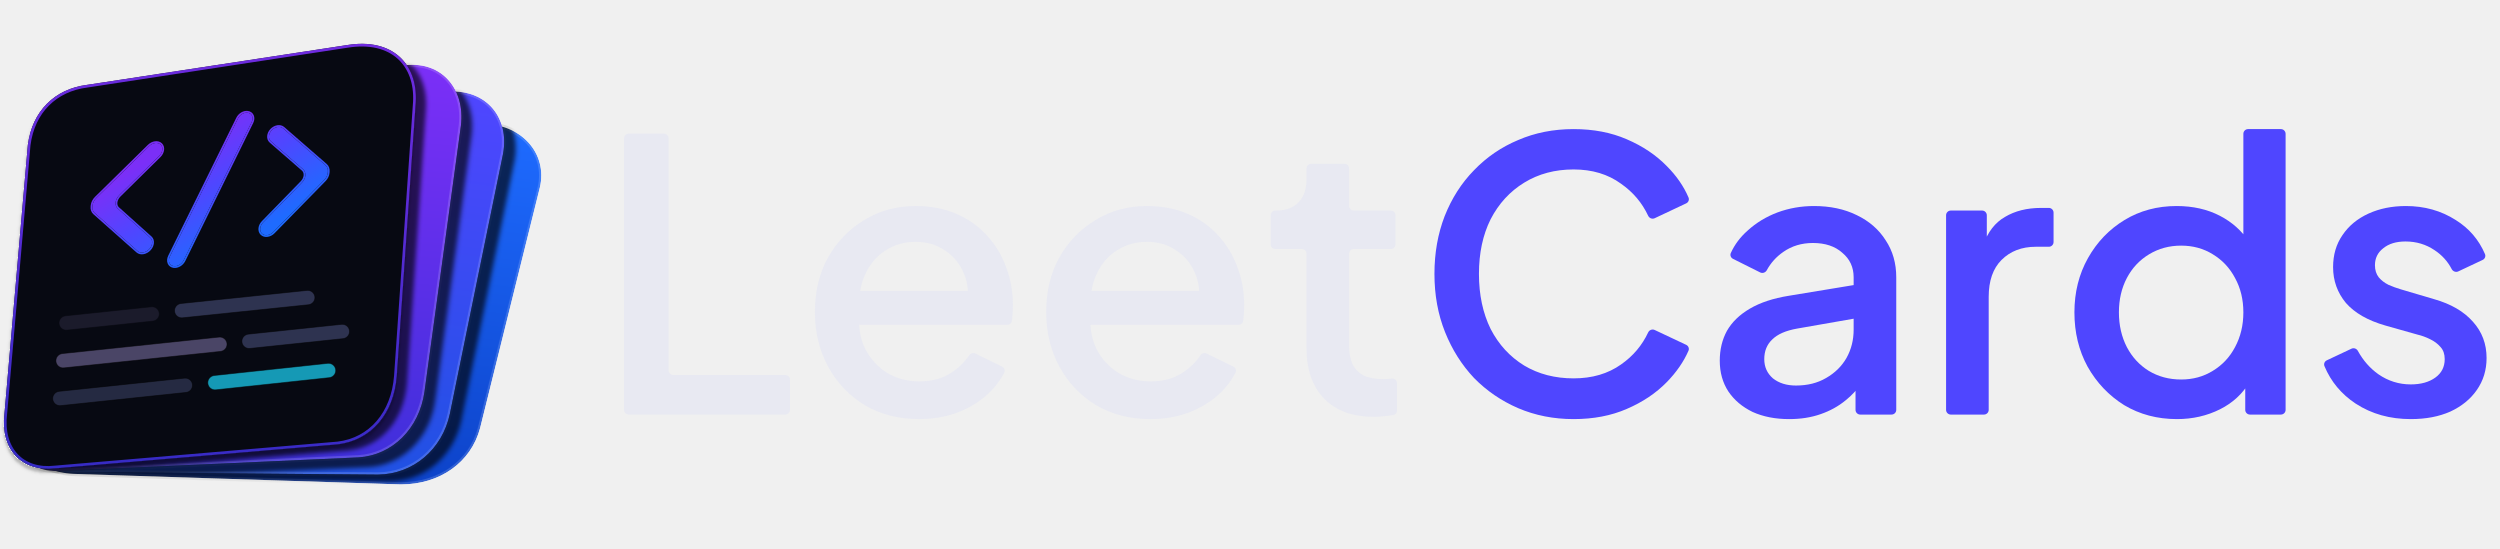
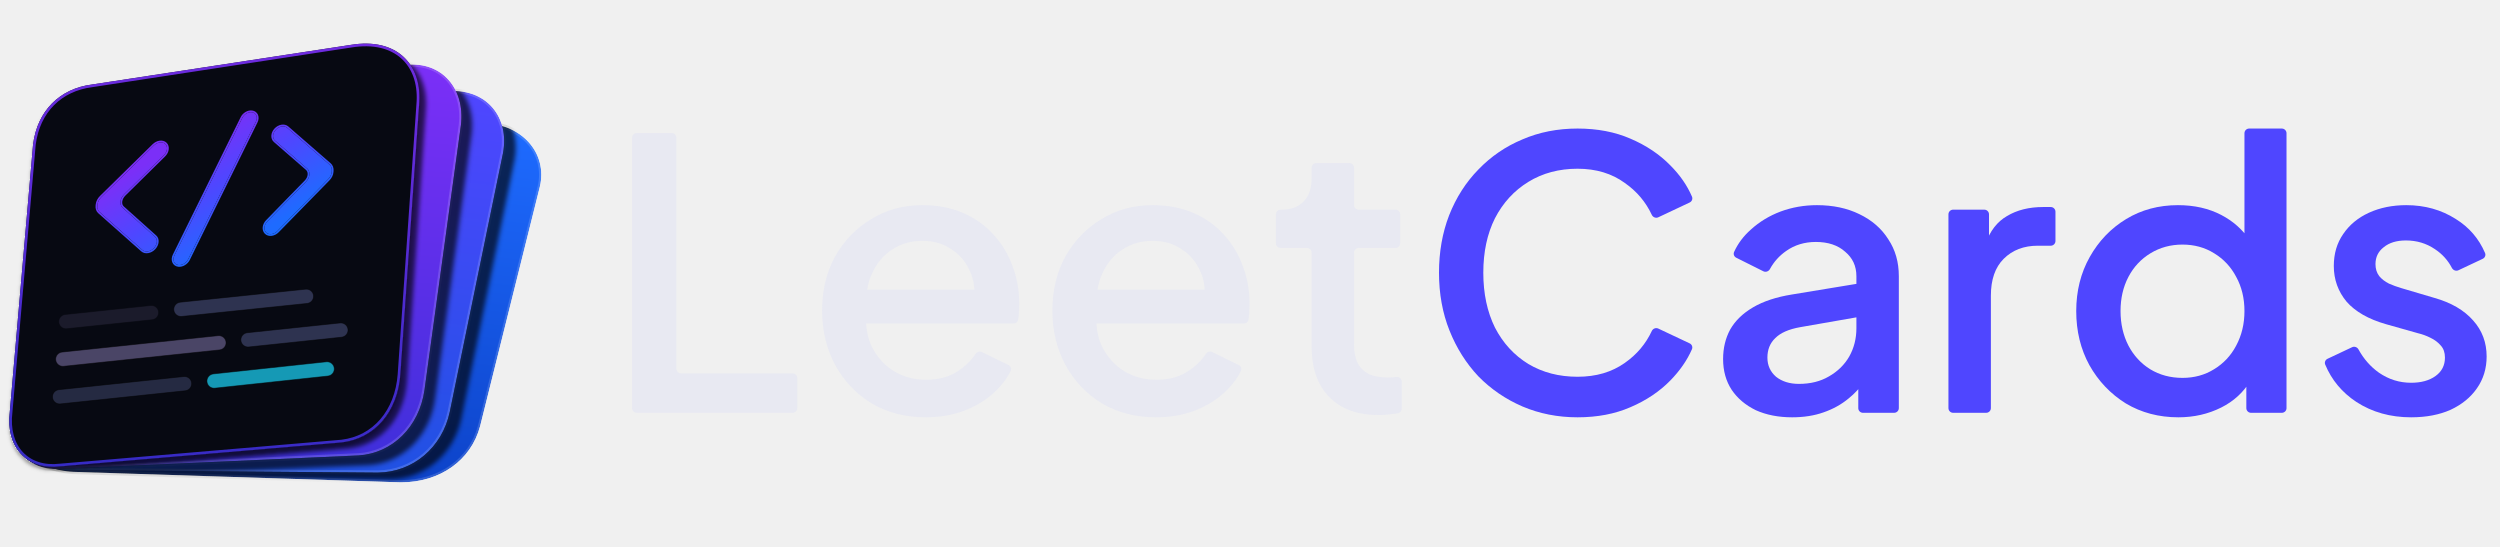
- <svg xmlns="http://www.w3.org/2000/svg" width="4667" height="1024" viewBox="0 0 4667 1024" fill="none">
-   <path d="M1173.8 773.928C1168.94 773.928 1165 769.988 1165 765.128V258.248C1165 253.388 1168.94 249.448 1173.8 249.448H1239.27C1244.13 249.448 1248.07 253.388 1248.07 258.248V691.208C1248.07 696.068 1252.01 700.008 1256.87 700.008H1465.96C1470.82 700.008 1474.76 703.948 1474.76 708.808V765.128C1474.76 769.988 1470.82 773.928 1465.96 773.928H1173.8Z" fill="#E8E9F2" />
-   <path d="M1715.57 782.376C1677.56 782.376 1643.76 773.693 1614.2 756.328C1585.1 738.493 1562.33 714.557 1545.91 684.52C1529.48 654.013 1521.27 619.987 1521.27 582.44C1521.27 543.955 1529.48 509.928 1545.91 480.36C1562.8 450.792 1585.33 427.56 1613.49 410.664C1641.65 393.299 1673.57 384.616 1709.24 384.616C1737.87 384.616 1763.44 389.544 1785.97 399.4C1808.5 409.256 1827.51 422.867 1843 440.232C1858.48 457.128 1870.22 476.605 1878.2 498.664C1886.64 520.723 1890.87 544.189 1890.87 569.064C1890.87 575.165 1890.63 581.501 1890.16 588.072C1889.88 592.11 1889.41 595.971 1888.77 599.655C1888.07 603.633 1884.52 606.376 1880.48 606.376H1592.72C1587.86 606.376 1583.92 602.436 1583.92 597.576V551.816C1583.92 546.956 1587.86 543.016 1592.72 543.016H1817.09C1825.22 543.016 1828.69 553.34 1822.22 558.254C1815.99 562.987 1806.71 557.351 1806.86 549.525C1807.14 535.425 1804.64 522.461 1799.35 510.632C1791.84 492.328 1780.11 478.013 1764.15 467.688C1748.66 456.893 1730.36 451.496 1709.24 451.496C1688.12 451.496 1669.34 456.893 1652.92 467.688C1636.49 478.013 1623.82 493.032 1614.9 512.744C1606.06 531.824 1602.52 555.058 1604.29 582.445C1604.32 582.908 1604.32 583.379 1604.28 583.842C1602.06 609.363 1605.6 631.659 1614.9 650.728C1624.76 669.971 1638.37 684.989 1655.73 695.784C1673.57 706.579 1693.75 711.976 1716.28 711.976C1739.27 711.976 1758.75 706.813 1774.71 696.488C1788.73 687.673 1800.19 676.635 1809.08 663.374C1811.67 659.519 1816.67 657.947 1820.84 659.986L1870.72 684.386C1874.92 686.436 1876.81 691.42 1874.71 695.592C1867.24 710.473 1856.67 724.148 1843 736.616C1827.51 750.696 1808.73 761.96 1786.68 770.408C1765.09 778.387 1741.39 782.376 1715.57 782.376Z" fill="#E8E9F2" />
-   <path d="M2147.32 782.376C2109.31 782.376 2075.51 773.693 2045.95 756.328C2016.85 738.493 1994.08 714.557 1977.66 684.52C1961.23 654.013 1953.02 619.987 1953.02 582.44C1953.02 543.955 1961.23 509.928 1977.66 480.36C1994.55 450.792 2017.08 427.56 2045.24 410.664C2073.4 393.299 2105.32 384.616 2140.99 384.616C2169.62 384.616 2195.19 389.544 2217.72 399.4C2240.25 409.256 2259.26 422.867 2274.75 440.232C2290.23 457.128 2301.97 476.605 2309.95 498.664C2318.39 520.723 2322.62 544.189 2322.62 569.064C2322.62 575.165 2322.38 581.501 2321.91 588.072C2321.63 592.11 2321.16 595.971 2320.52 599.655C2319.82 603.633 2316.27 606.376 2312.23 606.376H2024.47C2019.61 606.376 2015.67 602.436 2015.67 597.576V551.816C2015.67 546.956 2019.61 543.016 2024.47 543.016H2248.84C2256.97 543.016 2260.44 553.34 2253.97 558.254C2247.74 562.987 2238.46 557.351 2238.61 549.525C2238.89 535.425 2236.39 522.461 2231.1 510.632C2223.59 492.328 2211.86 478.013 2195.9 467.688C2180.41 456.893 2162.11 451.496 2140.99 451.496C2119.87 451.496 2101.09 456.893 2084.67 467.688C2068.24 478.013 2055.57 493.032 2046.65 512.744C2037.81 531.824 2034.27 555.058 2036.04 582.445C2036.07 582.908 2036.07 583.379 2036.03 583.842C2033.81 609.363 2037.35 631.659 2046.65 650.728C2056.51 669.971 2070.12 684.989 2087.48 695.784C2105.32 706.579 2125.5 711.976 2148.03 711.976C2171.02 711.976 2190.5 706.813 2206.46 696.488C2220.48 687.673 2231.94 676.635 2240.83 663.374C2243.42 659.519 2248.42 657.947 2252.59 659.986L2302.47 684.386C2306.67 686.436 2308.56 691.42 2306.46 695.592C2298.99 710.473 2288.42 724.148 2274.75 736.616C2259.26 750.696 2240.48 761.96 2218.43 770.408C2196.84 778.387 2173.14 782.376 2147.32 782.376Z" fill="#E8E9F2" />
-   <path d="M2564.99 778.152C2525.1 778.152 2494.12 766.888 2472.06 744.36C2450.01 721.832 2438.98 690.152 2438.98 649.32V473.672C2438.98 468.812 2435.04 464.872 2430.18 464.872H2380.9C2376.04 464.872 2372.1 460.932 2372.1 456.072V401.864C2372.1 397.004 2376.04 393.064 2380.9 393.064H2382.66C2400.49 393.064 2414.34 387.901 2424.19 377.576C2434.05 367.251 2438.98 353.171 2438.98 335.336V314.568C2438.98 309.708 2442.92 305.768 2447.78 305.768H2509.73C2514.59 305.768 2518.53 309.708 2518.53 314.568V384.264C2518.53 389.124 2522.47 393.064 2527.33 393.064H2596.32C2601.18 393.064 2605.12 397.004 2605.12 401.864V456.072C2605.12 460.932 2601.18 464.872 2596.32 464.872H2527.33C2522.47 464.872 2518.53 468.812 2518.53 473.672V645.8C2518.53 658.941 2520.64 670.205 2524.86 679.592C2529.09 688.509 2535.89 695.549 2545.28 700.712C2554.67 705.405 2566.87 707.752 2581.89 707.752C2585.64 707.752 2589.87 707.517 2594.56 707.048C2595.78 706.926 2596.98 706.805 2598.16 706.683C2603.38 706.148 2607.94 710.227 2607.94 715.472V766.296C2607.94 770.675 2604.72 774.392 2600.38 774.967C2595.9 775.559 2591.15 776.152 2586.11 776.744C2578.13 777.683 2571.09 778.152 2564.99 778.152Z" fill="#E8E9F2" />
-   <path d="M2937.6 782.376C2900.52 782.376 2866.03 775.571 2834.11 761.96C2802.67 748.349 2775.21 729.576 2751.74 705.64C2728.75 681.235 2710.68 652.605 2697.54 619.752C2684.4 586.899 2677.82 550.76 2677.82 511.336C2677.82 472.381 2684.16 436.477 2696.83 403.624C2709.97 370.301 2728.28 341.672 2751.74 317.736C2775.21 293.331 2802.67 274.557 2834.11 261.416C2865.56 247.805 2900.05 241 2937.6 241C2974.68 241 3007.77 247.336 3036.86 260.008C3066.43 272.68 3091.31 289.341 3111.49 309.992C3129.54 328.046 3143.09 347.602 3152.13 368.66C3153.93 372.863 3151.96 377.668 3147.82 379.619L3088.97 407.38C3084.38 409.543 3078.94 407.382 3076.79 402.793C3065.43 378.551 3048.6 358.647 3026.3 343.08C3001.9 325.245 2972.33 316.328 2937.6 316.328C2902.87 316.328 2872.13 324.541 2845.38 340.968C2818.62 357.395 2797.74 380.157 2782.72 409.256C2768.17 438.355 2760.9 472.381 2760.9 511.336C2760.9 550.291 2768.17 584.552 2782.72 614.12C2797.74 643.219 2818.62 665.981 2845.38 682.408C2872.13 698.365 2902.87 706.344 2937.6 706.344C2972.33 706.344 3001.9 697.661 3026.3 680.296C3048.6 664.729 3065.43 644.825 3076.79 620.583C3078.94 615.994 3084.38 613.833 3088.97 615.996L3147.77 643.734C3151.93 645.695 3153.9 650.534 3152.06 654.744C3143.02 675.412 3129.5 694.958 3111.49 713.384C3091.31 734.035 3066.43 750.696 3036.86 763.368C3007.77 776.04 2974.68 782.376 2937.6 782.376Z" fill="#4F46FF" />
-   <path d="M3339.99 782.376C3314.18 782.376 3291.42 777.917 3271.7 769C3252.46 759.613 3237.44 746.941 3226.65 730.984C3215.85 714.557 3210.46 695.315 3210.46 673.256C3210.46 652.605 3214.91 634.067 3223.83 617.64C3233.22 601.213 3247.53 587.368 3266.78 576.104C3286.02 564.84 3310.19 556.861 3339.29 552.168L3461.41 532.031C3466.77 531.147 3471.64 535.282 3471.64 540.714V585.604C3471.64 589.88 3468.57 593.537 3464.35 594.273L3354.78 613.416C3333.66 617.171 3318.17 623.976 3308.31 633.832C3298.46 643.219 3293.53 655.421 3293.53 670.44C3293.53 684.989 3298.92 696.957 3309.72 706.344C3320.98 715.261 3335.3 719.72 3352.66 719.72C3374.25 719.72 3393.03 715.027 3408.98 705.64C3425.41 696.253 3438.08 683.816 3447 668.328C3455.92 652.371 3460.38 634.771 3460.38 615.528V517.672C3460.38 498.899 3453.34 483.645 3439.26 471.912C3425.65 459.709 3407.34 453.608 3384.34 453.608C3363.22 453.608 3344.68 459.24 3328.73 470.504C3315.81 479.509 3305.66 490.801 3298.29 504.379C3295.89 508.819 3290.43 510.843 3285.91 508.584L3235.14 483.199C3231.11 481.185 3229.22 476.438 3231.08 472.335C3238.21 456.582 3248.7 442.595 3262.55 430.376C3278.51 415.827 3297.05 404.563 3318.17 396.584C3339.76 388.605 3362.52 384.616 3386.46 384.616C3416.49 384.616 3443.01 390.248 3466.01 401.512C3489.47 412.776 3507.54 428.499 3520.22 448.68C3533.36 468.392 3539.93 491.389 3539.93 517.672V765.128C3539.93 769.988 3535.99 773.928 3531.13 773.928H3472.7C3467.84 773.928 3463.9 769.988 3463.9 765.128V711.992C3463.9 708.252 3467.18 705.365 3470.89 705.849C3475.27 706.42 3477.65 711.253 3475.21 714.93C3467.1 727.12 3457.23 737.869 3445.59 747.176C3431.98 758.44 3416.26 767.123 3398.42 773.224C3381.06 779.325 3361.58 782.376 3339.99 782.376Z" fill="#4F46FF" />
-   <path d="M3641.74 773.928C3636.88 773.928 3632.94 769.988 3632.94 765.128V401.864C3632.94 397.004 3636.88 393.064 3641.74 393.064H3700.18C3705.04 393.064 3708.98 397.004 3708.98 401.864V458.108C3708.98 461.477 3704.56 462.742 3702.78 459.885C3702.25 459.031 3702.12 457.979 3702.46 457.029C3710.94 432.94 3724.38 415.607 3742.77 405.032C3761.54 393.768 3784.07 388.136 3810.35 388.136H3824.78C3829.64 388.136 3833.58 392.076 3833.58 396.936V451.848C3833.58 456.708 3829.64 460.648 3824.78 460.648H3800.5C3774.21 460.648 3752.86 468.861 3736.43 485.288C3720.47 501.245 3712.5 524.243 3712.5 554.28V765.128C3712.5 769.988 3708.56 773.928 3703.7 773.928H3641.74Z" fill="#4F46FF" />
-   <path d="M4064.01 782.376C4027.4 782.376 3994.54 773.693 3965.45 756.328C3936.82 738.493 3914.05 714.557 3897.16 684.52C3880.73 654.483 3872.52 620.691 3872.52 583.144C3872.52 545.597 3880.97 511.805 3897.86 481.768C3914.76 451.731 3937.52 428.029 3966.15 410.664C3994.78 393.299 4027.16 384.616 4063.3 384.616C4093.81 384.616 4120.8 390.717 4144.26 402.92C4166.65 414.562 4184.55 430.475 4197.97 450.66C4199.15 452.441 4199.13 454.756 4197.96 456.547C4194.98 461.097 4187.91 458.99 4187.91 453.554V249.8C4187.91 244.94 4191.85 241 4196.71 241H4257.96C4262.82 241 4266.76 244.94 4266.76 249.8V765.128C4266.76 769.988 4262.82 773.928 4257.96 773.928H4200.23C4195.37 773.928 4191.43 769.988 4191.43 765.128V711.359C4191.43 707.099 4197.02 705.51 4199.26 709.132C4200.07 710.451 4200.11 712.114 4199.31 713.446C4186.24 735.381 4167.89 752.257 4144.26 764.072C4119.86 776.275 4093.1 782.376 4064.01 782.376ZM4071.75 708.456C4093.81 708.456 4113.52 703.059 4130.89 692.264C4148.72 681.469 4162.57 666.685 4172.42 647.912C4182.75 628.669 4187.91 607.08 4187.91 583.144C4187.91 559.208 4182.75 537.853 4172.42 519.08C4162.57 500.307 4148.72 485.523 4130.89 474.728C4113.52 463.933 4093.81 458.536 4071.75 458.536C4049.69 458.536 4029.74 463.933 4011.91 474.728C3994.08 485.523 3980.23 500.307 3970.37 519.08C3960.52 537.853 3955.59 559.208 3955.59 583.144C3955.59 607.08 3960.52 628.669 3970.37 647.912C3980.23 666.685 3993.84 681.469 4011.21 692.264C4029.04 703.059 4049.22 708.456 4071.75 708.456Z" fill="#4F46FF" />
-   <path d="M4500.43 782.376C4461.48 782.376 4427.21 772.755 4397.65 753.512C4370.82 735.774 4351.38 712.451 4339.31 683.546C4337.56 679.352 4339.54 674.591 4343.65 672.654L4389.73 650.938C4394.11 648.875 4399.31 650.75 4401.64 654.993C4411.5 672.955 4424.25 687.491 4439.89 698.6C4458.19 711.272 4478.37 717.608 4500.43 717.608C4519.2 717.608 4534.46 713.384 4546.19 704.936C4557.92 696.488 4563.79 684.989 4563.79 670.44C4563.79 661.053 4561.21 653.544 4556.05 647.912C4550.88 641.811 4544.31 636.883 4536.33 633.128C4528.83 629.373 4521.08 626.557 4513.1 624.68L4453.26 607.784C4420.41 598.397 4395.77 584.317 4379.34 565.544C4363.39 546.301 4355.41 524.008 4355.41 498.664C4355.41 475.667 4361.27 455.72 4373.01 438.824C4384.74 421.459 4400.93 408.083 4421.58 398.696C4442.23 389.309 4465.47 384.616 4491.28 384.616C4526.01 384.616 4556.99 393.299 4584.21 410.664C4609.16 426.15 4627.4 447.352 4638.95 474.272C4640.75 478.467 4638.77 483.262 4634.64 485.208L4589.06 506.684C4584.51 508.831 4579.12 506.7 4576.79 502.233C4569.28 487.822 4558.61 476.072 4544.78 466.984C4528.83 456.189 4510.76 450.792 4490.57 450.792C4473.21 450.792 4459.36 455.016 4449.04 463.464C4438.71 471.443 4433.55 482.003 4433.55 495.144C4433.55 504.061 4435.9 511.571 4440.59 517.672C4445.28 523.304 4451.39 527.997 4458.9 531.752C4466.4 535.037 4474.15 537.853 4482.13 540.2L4544.08 558.504C4575.52 567.421 4599.69 581.501 4616.59 600.744C4633.49 619.517 4641.94 642.045 4641.94 668.328C4641.94 690.856 4635.83 710.803 4623.63 728.168C4611.9 745.064 4595.47 758.44 4574.35 768.296C4553.23 777.683 4528.59 782.376 4500.43 782.376Z" fill="#4F46FF" />
-   <mask id="mask0_6021_240" style="mask-type:alpha" maskUnits="userSpaceOnUse" x="32" y="227" width="983" height="682">
-     <path d="M348.666 246.864L896.295 231.401C972.593 228.948 1023.13 286.513 1007.72 350.375L896.247 799.164C879.184 863.45 820.947 904.424 748.499 904.341L137.424 884.619C65.444 881.576 21.72 830.757 41.7 769.859L175.258 339.744C194.301 284.766 282.984 247.636 348.666 246.864Z" fill="url(#paint0_linear_6021_240)" stroke="white" stroke-opacity="0.15" stroke-width="8.4" stroke-linecap="round" stroke-linejoin="round" />
+ <svg xmlns="http://www.w3.org/2000/svg" width="4687" height="1024" viewBox="0 0 4687 1024" fill="none">
+   <path d="M1193.8 773.928C1188.94 773.928 1185 769.988 1185 765.128V258.248C1185 253.388 1188.94 249.448 1193.8 249.448H1259.27C1264.13 249.448 1268.07 253.388 1268.07 258.248V691.208C1268.07 696.068 1272.01 700.008 1276.87 700.008H1485.96C1490.82 700.008 1494.76 703.948 1494.76 708.808V765.128C1494.76 769.988 1490.82 773.928 1485.96 773.928H1193.8Z" fill="#E8E9F2" />
+   <path d="M1735.57 782.376C1697.56 782.376 1663.76 773.693 1634.2 756.328C1605.1 738.493 1582.33 714.557 1565.91 684.52C1549.48 654.013 1541.27 619.987 1541.27 582.44C1541.27 543.955 1549.48 509.928 1565.91 480.36C1582.8 450.792 1605.33 427.56 1633.49 410.664C1661.65 393.299 1693.57 384.616 1729.24 384.616C1757.87 384.616 1783.44 389.544 1805.97 399.4C1828.5 409.256 1847.51 422.867 1863 440.232C1878.48 457.128 1890.22 476.605 1898.2 498.664C1906.64 520.723 1910.87 544.189 1910.87 569.064C1910.87 575.165 1910.63 581.501 1910.16 588.072C1909.88 592.11 1909.41 595.971 1908.77 599.655C1908.07 603.633 1904.52 606.376 1900.48 606.376H1612.72C1607.86 606.376 1603.92 602.436 1603.92 597.576V551.816C1603.92 546.956 1607.86 543.016 1612.72 543.016H1837.09C1845.22 543.016 1848.69 553.34 1842.22 558.254C1835.99 562.987 1826.71 557.351 1826.86 549.525C1827.14 535.425 1824.64 522.461 1819.35 510.632C1811.84 492.328 1800.11 478.013 1784.15 467.688C1768.66 456.893 1750.36 451.496 1729.24 451.496C1708.12 451.496 1689.34 456.893 1672.92 467.688C1656.49 478.013 1643.82 493.032 1634.9 512.744C1626.06 531.824 1622.52 555.058 1624.29 582.445C1624.32 582.908 1624.32 583.379 1624.28 583.842C1622.06 609.363 1625.6 631.659 1634.9 650.728C1644.76 669.971 1658.37 684.989 1675.73 695.784C1693.57 706.579 1713.75 711.976 1736.28 711.976C1759.27 711.976 1778.75 706.813 1794.71 696.488C1808.73 687.673 1820.19 676.635 1829.08 663.374C1831.67 659.519 1836.67 657.947 1840.84 659.986L1890.72 684.386C1894.92 686.436 1896.81 691.42 1894.71 695.592C1887.24 710.473 1876.67 724.148 1863 736.616C1847.51 750.696 1828.73 761.96 1806.68 770.408C1785.09 778.387 1761.39 782.376 1735.57 782.376Z" fill="#E8E9F2" />
+   <path d="M2167.32 782.376C2129.31 782.376 2095.51 773.693 2065.95 756.328C2036.85 738.493 2014.08 714.557 1997.66 684.52C1981.23 654.013 1973.02 619.987 1973.02 582.44C1973.02 543.955 1981.23 509.928 1997.66 480.36C2014.55 450.792 2037.08 427.56 2065.24 410.664C2093.4 393.299 2125.32 384.616 2160.99 384.616C2189.62 384.616 2215.19 389.544 2237.72 399.4C2260.25 409.256 2279.26 422.867 2294.75 440.232C2310.23 457.128 2321.97 476.605 2329.95 498.664C2338.39 520.723 2342.62 544.189 2342.62 569.064C2342.62 575.165 2342.38 581.501 2341.91 588.072C2341.63 592.11 2341.16 595.971 2340.52 599.655C2339.82 603.633 2336.27 606.376 2332.23 606.376H2044.47C2039.61 606.376 2035.67 602.436 2035.67 597.576V551.816C2035.67 546.956 2039.61 543.016 2044.47 543.016H2268.84C2276.97 543.016 2280.44 553.34 2273.97 558.254C2267.74 562.987 2258.46 557.351 2258.61 549.525C2258.89 535.425 2256.39 522.461 2251.1 510.632C2243.59 492.328 2231.86 478.013 2215.9 467.688C2200.41 456.893 2182.11 451.496 2160.99 451.496C2139.87 451.496 2121.09 456.893 2104.67 467.688C2088.24 478.013 2075.57 493.032 2066.65 512.744C2057.81 531.824 2054.27 555.058 2056.04 582.445C2056.07 582.908 2056.07 583.379 2056.03 583.842C2053.81 609.363 2057.35 631.659 2066.65 650.728C2076.51 669.971 2090.12 684.989 2107.48 695.784C2125.32 706.579 2145.5 711.976 2168.03 711.976C2191.02 711.976 2210.5 706.813 2226.46 696.488C2240.48 687.673 2251.94 676.635 2260.83 663.374C2263.42 659.519 2268.42 657.947 2272.59 659.986L2322.47 684.386C2326.67 686.436 2328.56 691.42 2326.46 695.592C2318.99 710.473 2308.42 724.148 2294.75 736.616C2279.26 750.696 2260.48 761.96 2238.43 770.408C2216.84 778.387 2193.14 782.376 2167.32 782.376Z" fill="#E8E9F2" />
+   <path d="M2584.99 778.152C2545.1 778.152 2514.12 766.888 2492.06 744.36C2470.01 721.832 2458.98 690.152 2458.98 649.32V473.672C2458.98 468.812 2455.04 464.872 2450.18 464.872H2400.9C2396.04 464.872 2392.1 460.932 2392.1 456.072V401.864C2392.1 397.004 2396.04 393.064 2400.9 393.064H2402.66C2420.49 393.064 2434.34 387.901 2444.19 377.576C2454.05 367.251 2458.98 353.171 2458.98 335.336V314.568C2458.98 309.708 2462.92 305.768 2467.78 305.768H2529.73C2534.59 305.768 2538.53 309.708 2538.53 314.568V384.264C2538.53 389.124 2542.47 393.064 2547.33 393.064H2616.32C2621.18 393.064 2625.12 397.004 2625.12 401.864V456.072C2625.12 460.932 2621.18 464.872 2616.32 464.872H2547.33C2542.47 464.872 2538.53 468.812 2538.53 473.672V645.8C2538.53 658.941 2540.64 670.205 2544.86 679.592C2549.09 688.509 2555.89 695.549 2565.28 700.712C2574.67 705.405 2586.87 707.752 2601.89 707.752C2605.64 707.752 2609.87 707.517 2614.56 707.048C2615.78 706.926 2616.98 706.805 2618.16 706.683C2623.38 706.148 2627.94 710.227 2627.94 715.472V766.296C2627.94 770.675 2624.72 774.392 2620.38 774.967C2615.9 775.559 2611.15 776.152 2606.11 776.744C2598.13 777.683 2591.09 778.152 2584.99 778.152Z" fill="#E8E9F2" />
+   <path d="M2957.6 782.376C2920.52 782.376 2886.03 775.571 2854.11 761.96C2822.67 748.349 2795.21 729.576 2771.74 705.64C2748.75 681.235 2730.68 652.605 2717.54 619.752C2704.4 586.899 2697.82 550.76 2697.82 511.336C2697.82 472.381 2704.16 436.477 2716.83 403.624C2729.97 370.301 2748.28 341.672 2771.74 317.736C2795.21 293.331 2822.67 274.557 2854.11 261.416C2885.56 247.805 2920.05 241 2957.6 241C2994.68 241 3027.77 247.336 3056.86 260.008C3086.43 272.68 3111.31 289.341 3131.49 309.992C3149.54 328.046 3163.09 347.602 3172.13 368.66C3173.93 372.863 3171.96 377.668 3167.82 379.619L3108.97 407.38C3104.38 409.543 3098.94 407.382 3096.79 402.793C3085.43 378.551 3068.6 358.647 3046.3 343.08C3021.9 325.245 2992.33 316.328 2957.6 316.328C2922.87 316.328 2892.13 324.541 2865.38 340.968C2838.62 357.395 2817.74 380.157 2802.72 409.256C2788.17 438.355 2780.9 472.381 2780.9 511.336C2780.9 550.291 2788.17 584.552 2802.72 614.12C2817.74 643.219 2838.62 665.981 2865.38 682.408C2892.13 698.365 2922.87 706.344 2957.6 706.344C2992.33 706.344 3021.9 697.661 3046.3 680.296C3068.6 664.729 3085.43 644.825 3096.79 620.583C3098.94 615.994 3104.38 613.833 3108.97 615.996L3167.77 643.734C3171.93 645.695 3173.9 650.534 3172.06 654.744C3163.02 675.412 3149.5 694.958 3131.49 713.384C3111.31 734.035 3086.43 750.696 3056.86 763.368C3027.77 776.04 2994.68 782.376 2957.6 782.376Z" fill="#4F46FF" />
+   <path d="M3359.99 782.376C3334.18 782.376 3311.42 777.917 3291.7 769C3272.46 759.613 3257.44 746.941 3246.65 730.984C3235.85 714.557 3230.46 695.315 3230.46 673.256C3230.46 652.605 3234.91 634.067 3243.83 617.64C3253.22 601.213 3267.53 587.368 3286.78 576.104C3306.02 564.84 3330.19 556.861 3359.29 552.168L3481.41 532.031C3486.77 531.147 3491.64 535.282 3491.64 540.714V585.604C3491.64 589.88 3488.57 593.537 3484.35 594.273L3374.78 613.416C3353.66 617.171 3338.17 623.976 3328.31 633.832C3318.46 643.219 3313.53 655.421 3313.53 670.44C3313.53 684.989 3318.92 696.957 3329.72 706.344C3340.98 715.261 3355.3 719.72 3372.66 719.72C3394.25 719.72 3413.03 715.027 3428.98 705.64C3445.41 696.253 3458.08 683.816 3467 668.328C3475.92 652.371 3480.38 634.771 3480.38 615.528V517.672C3480.38 498.899 3473.34 483.645 3459.26 471.912C3445.65 459.709 3427.34 453.608 3404.34 453.608C3383.22 453.608 3364.68 459.24 3348.73 470.504C3335.81 479.509 3325.66 490.801 3318.29 504.379C3315.89 508.819 3310.43 510.843 3305.91 508.584L3255.14 483.199C3251.11 481.185 3249.22 476.438 3251.08 472.335C3258.21 456.582 3268.7 442.595 3282.55 430.376C3298.51 415.827 3317.05 404.563 3338.17 396.584C3359.76 388.605 3382.52 384.616 3406.46 384.616C3436.49 384.616 3463.01 390.248 3486.01 401.512C3509.47 412.776 3527.54 428.499 3540.22 448.68C3553.36 468.392 3559.93 491.389 3559.93 517.672V765.128C3559.93 769.988 3555.99 773.928 3551.13 773.928H3492.7C3487.84 773.928 3483.9 769.988 3483.9 765.128V711.992C3483.9 708.252 3487.18 705.365 3490.89 705.849C3495.27 706.42 3497.65 711.253 3495.21 714.93C3487.1 727.12 3477.23 737.869 3465.59 747.176C3451.98 758.44 3436.26 767.123 3418.42 773.224C3401.06 779.325 3381.58 782.376 3359.99 782.376Z" fill="#4F46FF" />
+   <path d="M3661.74 773.928C3656.88 773.928 3652.94 769.988 3652.94 765.128V401.864C3652.94 397.004 3656.88 393.064 3661.74 393.064H3720.18C3725.04 393.064 3728.98 397.004 3728.98 401.864V458.108C3728.98 461.477 3724.56 462.742 3722.78 459.885C3722.25 459.031 3722.12 457.979 3722.46 457.029C3730.94 432.94 3744.38 415.607 3762.77 405.032C3781.54 393.768 3804.07 388.136 3830.35 388.136H3844.78C3849.64 388.136 3853.58 392.076 3853.58 396.936V451.848C3853.58 456.708 3849.64 460.648 3844.78 460.648H3820.5C3794.21 460.648 3772.86 468.861 3756.43 485.288C3740.47 501.245 3732.5 524.243 3732.5 554.28V765.128C3732.5 769.988 3728.56 773.928 3723.7 773.928H3661.74Z" fill="#4F46FF" />
+   <path d="M4084.01 782.376C4047.4 782.376 4014.54 773.693 3985.45 756.328C3956.82 738.493 3934.05 714.557 3917.16 684.52C3900.73 654.483 3892.52 620.691 3892.52 583.144C3892.52 545.597 3900.97 511.805 3917.86 481.768C3934.76 451.731 3957.52 428.029 3986.15 410.664C4014.78 393.299 4047.16 384.616 4083.3 384.616C4113.81 384.616 4140.8 390.717 4164.26 402.92C4186.65 414.562 4204.55 430.475 4217.97 450.66C4219.15 452.441 4219.13 454.756 4217.96 456.547C4214.98 461.097 4207.91 458.99 4207.91 453.554V249.8C4207.91 244.94 4211.85 241 4216.71 241H4277.96C4282.82 241 4286.76 244.94 4286.76 249.8V765.128C4286.76 769.988 4282.82 773.928 4277.96 773.928H4220.23C4215.37 773.928 4211.43 769.988 4211.43 765.128V711.359C4211.43 707.099 4217.02 705.51 4219.26 709.132C4220.07 710.451 4220.11 712.114 4219.31 713.446C4206.24 735.381 4187.89 752.257 4164.26 764.072C4139.86 776.275 4113.1 782.376 4084.01 782.376ZM4091.75 708.456C4113.81 708.456 4133.52 703.059 4150.89 692.264C4168.72 681.469 4182.57 666.685 4192.42 647.912C4202.75 628.669 4207.91 607.08 4207.91 583.144C4207.91 559.208 4202.75 537.853 4192.42 519.08C4182.57 500.307 4168.72 485.523 4150.89 474.728C4133.52 463.933 4113.81 458.536 4091.75 458.536C4069.69 458.536 4049.74 463.933 4031.91 474.728C4014.08 485.523 4000.23 500.307 3990.37 519.08C3980.52 537.853 3975.59 559.208 3975.59 583.144C3975.59 607.08 3980.52 628.669 3990.37 647.912C4000.23 666.685 4013.84 681.469 4031.21 692.264C4049.04 703.059 4069.22 708.456 4091.75 708.456Z" fill="#4F46FF" />
+   <path d="M4520.43 782.376C4481.48 782.376 4447.21 772.755 4417.65 753.512C4390.82 735.774 4371.38 712.451 4359.31 683.546C4357.56 679.352 4359.54 674.591 4363.65 672.654L4409.73 650.938C4414.11 648.875 4419.31 650.75 4421.64 654.993C4431.5 672.955 4444.25 687.491 4459.89 698.6C4478.19 711.272 4498.37 717.608 4520.43 717.608C4539.2 717.608 4554.46 713.384 4566.19 704.936C4577.92 696.488 4583.79 684.989 4583.79 670.44C4583.79 661.053 4581.21 653.544 4576.05 647.912C4570.88 641.811 4564.31 636.883 4556.33 633.128C4548.83 629.373 4541.08 626.557 4533.1 624.68L4473.26 607.784C4440.41 598.397 4415.77 584.317 4399.34 565.544C4383.39 546.301 4375.41 524.008 4375.41 498.664C4375.41 475.667 4381.27 455.72 4393.01 438.824C4404.74 421.459 4420.93 408.083 4441.58 398.696C4462.23 389.309 4485.47 384.616 4511.28 384.616C4546.01 384.616 4576.99 393.299 4604.21 410.664C4629.16 426.15 4647.4 447.352 4658.95 474.272C4660.75 478.467 4658.77 483.262 4654.64 485.208L4609.06 506.684C4604.51 508.831 4599.12 506.7 4596.79 502.233C4589.28 487.822 4578.61 476.072 4564.78 466.984C4548.83 456.189 4530.76 450.792 4510.57 450.792C4493.21 450.792 4479.36 455.016 4469.04 463.464C4458.71 471.443 4453.55 482.003 4453.55 495.144C4453.55 504.061 4455.9 511.571 4460.59 517.672C4465.28 523.304 4471.39 527.997 4478.9 531.752C4486.4 535.037 4494.15 537.853 4502.13 540.2L4564.08 558.504C4595.52 567.421 4619.69 581.501 4636.59 600.744C4653.49 619.517 4661.94 642.045 4661.94 668.328C4661.94 690.856 4655.83 710.803 4643.63 728.168C4631.9 745.064 4615.47 758.44 4594.35 768.296C4573.23 777.683 4548.59 782.376 4520.43 782.376Z" fill="#4F46FF" />
+   <mask id="mask0_6021_240" style="mask-type:alpha" maskUnits="userSpaceOnUse" x="32" y="227" width="988" height="682">
+     <path d="M350.16 246.864L900.136 231.401C976.761 228.948 1027.51 286.513 1012.04 350.375L900.088 799.164C882.951 863.45 824.465 904.424 751.706 904.341L138.013 884.619C65.724 881.576 21.813 830.757 41.879 769.859L176.009 339.744C195.134 284.766 284.197 247.636 350.16 246.864Z" fill="url(#paint0_linear_6021_240)" stroke="white" stroke-opacity="0.15" stroke-width="8.4" stroke-linecap="round" stroke-linejoin="round" />
  </mask>
  <g mask="url(#mask0_6021_240)">
-     <path d="M348.666 246.864L896.295 231.401C972.593 228.948 1023.13 286.513 1007.72 350.375L896.247 799.164C879.184 863.45 820.947 904.424 748.499 904.341L137.424 884.619C65.444 881.576 21.72 830.757 41.7 769.859L175.258 339.744C194.301 284.766 282.984 247.636 348.666 246.864Z" fill="url(#paint1_linear_6021_240)" stroke="white" stroke-opacity="0.15" stroke-width="8.4" stroke-linecap="round" stroke-linejoin="round" />
+     <path d="M350.16 246.864L900.136 231.401C976.761 228.948 1027.51 286.513 1012.04 350.375L900.088 799.164C882.951 863.45 824.465 904.424 751.706 904.341L138.013 884.619C65.724 881.576 21.813 830.757 41.879 769.859L176.009 339.744C195.134 284.766 284.197 247.636 350.16 246.864Z" fill="url(#paint1_linear_6021_240)" stroke="white" stroke-opacity="0.15" stroke-width="8.4" stroke-linecap="round" stroke-linejoin="round" />
    <g filter="url(#filter0_f_6021_240)">
-       <path d="M360.291 204.142L859.951 182.76C929.152 179.416 971.747 232.263 959.187 299.269L860.029 784.03C845.791 851.036 791.353 897.048 725.714 897.734L146.166 892.858C80.526 893.544 42.866 838.442 59.649 774.905L194.427 301.134C210.702 240.662 297.707 205.233 360.291 204.142Z" fill="black" fill-opacity="0.65" />
-       <path d="M360.291 204.142L859.951 182.76C929.152 179.416 971.747 232.263 959.187 299.269L860.029 784.03C845.791 851.036 791.353 897.048 725.714 897.734L146.166 892.858C80.526 893.544 42.866 838.442 59.649 774.905L194.427 301.134C210.702 240.662 297.707 205.233 360.291 204.142Z" stroke="black" stroke-opacity="0.2" stroke-width="8.4" stroke-linecap="round" stroke-linejoin="round" />
+       <path d="M361.835 204.142L863.637 182.76C933.134 179.416 975.911 232.263 963.298 299.269L863.715 784.03C849.416 851.036 794.745 897.048 728.824 897.734L146.792 892.858C80.871 893.544 43.05 838.442 59.905 774.905L195.26 301.134C211.605 240.662 298.982 205.233 361.835 204.142Z" fill="black" fill-opacity="0.65" />
+       <path d="M361.835 204.142L863.637 182.76C933.134 179.416 975.911 232.263 963.298 299.269L863.715 784.03C849.416 851.036 794.745 897.048 728.824 897.734L146.792 892.858C80.871 893.544 43.05 838.442 59.905 774.905L195.26 301.134C211.605 240.662 298.982 205.233 361.835 204.142Z" stroke="black" stroke-opacity="0.2" stroke-width="8.4" stroke-linecap="round" stroke-linejoin="round" />
    </g>
  </g>
-   <mask id="mask1_6021_240" style="mask-type:alpha" maskUnits="userSpaceOnUse" x="31" y="166" width="915" height="725">
-     <path d="M340.131 192.387L839.791 171.005C908.992 167.661 951.587 220.508 939.027 287.514L839.869 772.275C825.631 839.281 771.193 885.293 705.554 885.979L126.006 881.103C60.366 881.789 22.706 826.687 39.489 763.15L174.267 289.379C190.542 228.907 277.547 193.478 340.131 192.387Z" fill="url(#paint2_linear_6021_240)" stroke="white" stroke-opacity="0.15" stroke-width="8.4" stroke-linecap="round" stroke-linejoin="round" />
+   <mask id="mask1_6021_240" style="mask-type:alpha" maskUnits="userSpaceOnUse" x="31" y="166" width="919" height="725">
+     <path d="M341.783 192.308L843.429 170.699C912.905 167.324 955.645 220.175 943.006 287.215L843.244 772.228C828.921 839.269 774.247 885.325 708.348 886.04L126.511 881.414C60.612 882.129 22.827 827.019 39.704 763.447L175.222 289.413C191.588 228.908 278.951 193.426 341.783 192.308Z" fill="url(#paint2_linear_6021_240)" stroke="white" stroke-opacity="0.15" stroke-width="8.4" stroke-linecap="round" stroke-linejoin="round" />
  </mask>
  <g mask="url(#mask1_6021_240)">
-     <path d="M340.131 192.387L839.791 171.005C908.992 167.661 951.587 220.508 939.027 287.514L839.869 772.275C825.631 839.281 771.193 885.293 705.554 885.979L126.006 881.103C60.366 881.789 22.706 826.687 39.489 763.15L174.267 289.379C190.542 228.907 277.547 193.478 340.131 192.387Z" fill="url(#paint3_linear_6021_240)" stroke="white" stroke-opacity="0.15" stroke-width="8.4" stroke-linecap="round" stroke-linejoin="round" />
+     <path d="M341.783 192.308L843.429 170.699C912.905 167.324 955.645 220.175 943.006 287.215L843.244 772.228C828.921 839.269 774.247 885.325 708.348 886.04L126.511 881.414C60.612 882.129 22.827 827.019 39.704 763.447L175.222 289.413C191.588 228.908 278.951 193.426 341.783 192.308Z" fill="url(#paint3_linear_6021_240)" stroke="white" stroke-opacity="0.15" stroke-width="8.4" stroke-linecap="round" stroke-linejoin="round" />
    <g filter="url(#filter1_f_6021_240)">
-       <path d="M296.096 185.982L776.631 138.394C843.158 131.415 887.171 182.733 878.933 251.445L810.898 748.35C800.98 817.061 751.11 866.561 687.863 870.658L128.812 895.749C65.565 899.846 26.123 845.9 38.691 780.576L141.695 292.971C153.946 230.782 235.817 190.332 296.096 185.982Z" fill="black" fill-opacity="0.65" />
-       <path d="M296.096 185.982L776.631 138.394C843.158 131.415 887.171 182.733 878.933 251.445L810.898 748.35C800.98 817.061 751.11 866.561 687.863 870.658L128.812 895.749C65.565 899.846 26.123 845.9 38.691 780.576L141.695 292.971C153.946 230.782 235.817 190.332 296.096 185.982Z" stroke="black" stroke-opacity="0.2" stroke-width="8.4" stroke-linecap="round" stroke-linejoin="round" />
+       <path d="M297.572 185.92L780.002 138.104C846.793 131.093 890.954 182.413 882.654 251.155L814.137 748.29C804.15 817.033 754.064 866.574 690.568 870.7L129.325 896.045C65.829 900.171 26.257 846.22 38.902 780.864L142.521 293.019C154.847 230.8 237.056 190.298 297.572 185.92Z" fill="black" fill-opacity="0.65" />
+       <path d="M297.572 185.92L780.002 138.104C846.793 131.093 890.954 182.413 882.654 251.155L814.137 748.29C804.15 817.033 754.064 866.574 690.568 870.7L129.325 896.045C65.829 900.171 26.257 846.22 38.902 780.864L142.521 293.019C154.847 230.8 237.056 190.298 297.572 185.92Z" stroke="black" stroke-opacity="0.2" stroke-width="8.4" stroke-linecap="round" stroke-linejoin="round" />
    </g>
  </g>
-   <mask id="mask2_6021_240" style="mask-type:alpha" maskUnits="userSpaceOnUse" x="13" y="116" width="853" height="768">
-     <path d="M277.616 169.179L758.151 121.591C824.679 114.612 868.691 165.93 860.453 234.641L792.419 731.546C782.501 800.258 732.631 849.757 669.383 853.854L110.333 878.946C47.085 883.043 7.644 829.097 20.211 763.773L123.215 276.168C135.466 213.979 217.337 173.529 277.616 169.179Z" fill="url(#paint4_linear_6021_240)" stroke="white" stroke-opacity="0.15" stroke-width="8.4" stroke-linejoin="round" />
+   <mask id="mask2_6021_240" style="mask-type:alpha" maskUnits="userSpaceOnUse" x="13" y="116" width="857" height="768">
+     <path d="M278.806 169.179L761.4 121.591C828.213 114.612 872.414 165.93 864.141 234.641L795.814 731.546C785.854 800.258 735.77 849.757 672.252 853.854L110.806 878.946C47.287 883.043 7.676 829.097 20.298 763.773L123.743 276.168C136.047 213.979 218.269 173.529 278.806 169.179Z" fill="url(#paint4_linear_6021_240)" stroke="white" stroke-opacity="0.15" stroke-width="8.4" stroke-linejoin="round" />
  </mask>
  <g mask="url(#mask2_6021_240)">
-     <path d="M277.616 169.179L758.151 121.591C824.679 114.612 868.691 165.93 860.453 234.641L792.419 731.546C782.501 800.258 732.631 849.757 669.383 853.854L110.333 878.946C47.085 883.043 7.644 829.097 20.211 763.773L123.215 276.168C135.466 213.979 217.337 173.529 277.616 169.179Z" fill="url(#paint5_linear_6021_240)" stroke="white" stroke-opacity="0.15" stroke-width="8.4" stroke-linejoin="round" />
+     <path d="M278.806 169.179L761.4 121.591C828.213 114.612 872.414 165.93 864.141 234.641L795.814 731.546C785.854 800.258 735.77 849.757 672.252 853.854L110.806 878.946C47.287 883.043 7.676 829.097 20.298 763.773L123.743 276.168C136.047 213.979 218.269 173.529 278.806 169.179Z" fill="url(#paint5_linear_6021_240)" stroke="white" stroke-opacity="0.15" stroke-width="8.4" stroke-linejoin="round" />
    <g filter="url(#filter2_f_6021_240)">
-       <path d="M181.109 170.343L667.066 95.969C752.377 82.063 799.018 131.831 795.297 202.159L759.816 713.928C754.416 784.257 711.818 833.84 649.72 841.288L122.128 886.119C60.031 893.568 19.209 850.912 27.438 783.888L71.052 282.644C79.171 218.82 121.953 177.893 181.109 170.343Z" fill="black" fill-opacity="0.65" />
+       <path d="M181.885 170.343L669.925 95.969C755.601 82.063 802.442 131.831 798.705 202.159L763.073 713.928C757.649 784.257 714.868 833.84 652.505 841.288L122.652 886.119C60.288 893.568 19.291 850.912 27.556 783.888L71.357 282.644C79.51 218.82 122.475 177.893 181.885 170.343Z" fill="black" fill-opacity="0.65" />
    </g>
  </g>
  <g filter="url(#filter3_d_6021_240)">
-     <path d="M161.942 158.496L647.9 84.123C733.211 70.216 779.852 119.984 776.131 190.312L740.65 702.081C735.249 772.41 692.652 821.993 630.554 829.441L102.962 874.272C40.865 881.721 0.042 839.065 8.272 772.041L51.886 270.797C60.005 206.973 102.787 166.046 161.942 158.496Z" fill="#070912" />
-     <path d="M648.306 86.61C690.42 79.745 722.575 88.648 743.725 107.511C764.878 126.376 775.436 155.568 773.617 190.138L738.138 701.889C732.812 771.238 690.955 819.641 630.288 826.934L102.749 871.762L102.663 871.77C72.262 875.417 47.381 866.785 31.085 849.362C14.771 831.919 6.727 805.305 10.774 772.349C10.777 772.319 10.78 772.289 10.783 772.26L54.391 271.077C62.377 208.41 104.261 168.399 162.261 160.996C162.282 160.994 162.303 160.991 162.324 160.988L648.281 86.613C648.289 86.612 648.298 86.611 648.306 86.61Z" stroke="url(#paint6_linear_6021_240)" stroke-opacity="0.9" stroke-width="5.04" stroke-linecap="round" stroke-linejoin="round" />
+     <path d="M171.984 158.493L657.91 84.078C743.215 70.165 789.849 119.932 786.123 190.266L750.607 702.07C745.201 772.403 702.603 821.992 640.51 829.446L112.955 874.319C50.861 881.773 10.045 839.118 18.279 772.089L61.928 270.809C70.051 206.98 112.832 166.048 171.984 158.493Z" fill="#070912" />
+     <path d="M658.316 86.566C700.427 79.697 732.578 88.598 753.725 107.46C774.884 126.332 785.439 155.542 783.607 190.132L748.095 701.877C742.764 771.233 700.905 819.643 640.24 826.939L112.741 871.808L112.655 871.817C82.256 875.466 57.378 866.836 41.085 849.413C24.773 831.97 16.732 805.355 20.781 772.395C20.784 772.366 20.787 772.336 20.79 772.307L64.434 271.067C72.431 208.407 114.313 168.399 172.303 160.993C172.324 160.99 172.344 160.987 172.365 160.984L658.291 86.57C658.3 86.568 658.308 86.567 658.316 86.566Z" stroke="url(#paint6_linear_6021_240)" stroke-opacity="0.9" stroke-width="5.04" stroke-linecap="round" stroke-linejoin="round" />
  </g>
-   <path d="M387.999 715.785C387.233 708.396 392.589 701.779 399.975 700.988L611.878 678.281C619.275 677.489 625.908 682.857 626.675 690.258C627.438 697.621 622.102 704.215 614.741 705.003L402.745 727.72C395.373 728.51 388.763 723.16 387.999 715.785Z" fill="#1599B5" stroke="black" stroke-opacity="0.5" stroke-width="1.68" />
-   <rect x="96.981" y="731.927" width="262.376" height="26.88" rx="13.44" transform="rotate(-6 96.981 731.927)" fill="#252A42" stroke="black" stroke-opacity="0.5" stroke-width="1.68" />
-   <rect x="450.191" y="625.169" width="201.947" height="26.88" rx="13.44" transform="rotate(-6 450.191 625.169)" fill="#2E3350" stroke="black" stroke-opacity="0.5" stroke-width="1.68" />
-   <rect x="102.986" y="661.442" width="321.138" height="26.88" rx="13.44" transform="rotate(-6 102.986 661.442)" fill="#4A4566" stroke="black" stroke-opacity="0.5" stroke-width="1.68" />
-   <path d="M325.835 581.345C325.051 573.951 330.419 567.325 337.815 566.558L573.068 542.159C580.44 541.395 587.04 546.741 587.822 554.112C588.606 561.506 583.238 568.132 575.842 568.899L340.588 593.297C333.216 594.062 326.616 588.715 325.835 581.345Z" fill="#2E3350" stroke="black" stroke-opacity="0.5" stroke-width="1.68" />
-   <rect opacity="0.3" x="108.822" y="590.975" width="188.145" height="26.88" rx="13.44" transform="rotate(-6 108.822 590.975)" fill="#4A4566" stroke="black" stroke-opacity="0.5" stroke-width="1.68" />
-   <path d="M444.241 221.112C447.667 214.17 455.357 209.597 462.171 210.446C470.283 211.456 473.855 219.637 469.787 227.904L342.933 485.671C339.386 492.878 331.506 497.66 324.578 496.805C316.363 495.79 312.847 487.368 317.063 478.826L444.241 221.112Z" fill="url(#paint7_linear_6021_240)" />
-   <path d="M278.459 272.789C285.166 266.199 294.816 264.956 299.965 270.016C305.064 275.027 303.833 284.342 297.197 290.88L222.766 364.21C214.668 372.187 213.312 383.605 219.785 389.409L280.592 443.929C285.859 448.651 285.099 457.845 278.868 464.677C272.398 471.771 262.534 473.6 257.032 468.721L216.775 433.022L176.518 397.323C173.384 394.544 171.937 390.272 172.511 385.493L172.785 383.201C173.357 378.437 175.887 373.579 179.794 369.74L278.459 272.789Z" fill="url(#paint8_linear_6021_240)" />
-   <path d="M507.152 243.205C513.396 236.5 522.904 234.893 528.34 239.619L607.765 308.671C610.89 311.387 612.435 315.551 612.045 320.208L611.858 322.448C611.467 327.12 609.164 331.889 605.477 335.656L510.145 433.071C503.586 439.773 493.97 440.987 488.857 435.754C483.928 430.71 485.032 421.54 491.338 415.069L563.765 340.752C571.435 332.882 572.383 321.684 565.872 316.021L505.705 263.692C500.313 259.002 500.963 249.85 507.152 243.205Z" fill="url(#paint9_linear_6021_240)" />
-   <path d="M442.734 220.369C446.424 212.893 454.743 207.828 462.379 208.778C467.003 209.354 470.442 212.015 472.086 215.781C473.714 219.513 473.508 224.147 471.294 228.646L344.44 486.413C340.641 494.134 332.142 499.431 324.372 498.472C319.679 497.892 316.226 495.154 314.609 491.286C313.011 487.46 313.274 482.707 315.557 478.082L442.734 220.369ZM289.581 265.367C293.863 264.815 298.12 265.847 301.143 268.817C307.192 274.762 305.36 285.196 298.376 292.077L223.945 365.406C220.14 369.155 217.972 373.662 217.479 377.822C216.988 381.975 218.158 385.694 220.906 388.158L281.714 442.678C287.969 448.286 286.666 458.619 280.109 465.809C276.644 469.608 272.239 472.036 267.893 472.841C263.552 473.645 259.145 472.84 255.917 469.978L215.66 434.278L175.403 398.58C171.79 395.376 170.215 390.524 170.843 385.292L171.117 383.001C171.74 377.805 174.478 372.608 178.616 368.542L277.281 271.591C280.877 268.058 285.297 265.919 289.581 265.367ZM505.923 242.06C512.526 234.97 523.069 232.811 529.441 238.351L608.867 307.403C612.452 310.52 614.146 315.235 613.719 320.348L613.532 322.588C613.105 327.698 610.602 332.821 606.678 336.831L511.346 434.246C504.426 441.317 493.691 443.105 487.655 436.928C481.844 430.98 483.471 420.735 490.135 413.896L562.561 339.579C569.861 332.089 570.261 322.066 564.769 317.289L504.602 264.96C498.212 259.402 499.372 249.093 505.923 242.06Z" stroke="url(#paint10_linear_6021_240)" stroke-opacity="0.975" stroke-width="3.36" />
+   <path d="M387.998 715.79C387.233 708.403 392.587 701.788 399.971 700.997L611.884 678.281C619.279 677.489 625.91 682.855 626.676 690.253C627.439 697.614 622.104 704.206 614.745 704.994L402.739 727.72C395.37 728.51 388.762 723.162 387.998 715.79Z" fill="#1599B5" stroke="black" stroke-opacity="0.5" stroke-width="1.68" />
+   <rect width="262.375" height="26.871" rx="13.435" transform="matrix(0.994536 -0.104566 0.104491 0.994508 96.981 731.937)" fill="#252A42" stroke="black" stroke-opacity="0.5" stroke-width="1.68" />
+   <rect width="201.946" height="26.872" rx="13.436" transform="matrix(0.994536 -0.104571 0.104486 0.994508 450.191 625.177)" fill="#2E3350" stroke="black" stroke-opacity="0.5" stroke-width="1.68" />
+   <rect width="321.135" height="26.87" rx="13.435" transform="matrix(0.994536 -0.104562 0.104494 0.994507 102.986 661.453)" fill="#4A4566" stroke="black" stroke-opacity="0.5" stroke-width="1.68" />
+   <path d="M325.834 581.35C325.05 573.958 330.417 567.335 337.81 566.567L573.075 542.159C580.444 541.394 587.042 546.739 587.823 554.107C588.606 561.498 583.24 568.122 575.846 568.889L340.582 593.298C333.212 594.062 326.615 588.717 325.834 581.35Z" fill="#2E3350" stroke="black" stroke-opacity="0.5" stroke-width="1.68" />
+   <rect opacity="0.3" width="188.145" height="26.872" rx="13.436" transform="matrix(0.994535 -0.104572 0.104485 0.994508 108.822 590.983)" fill="#4A4566" stroke="black" stroke-opacity="0.5" stroke-width="1.68" />
+   <path d="M454.245 221.124C457.672 214.181 465.361 209.609 472.174 210.457C480.285 211.466 483.856 219.646 479.787 227.913L352.929 485.659C349.382 492.866 341.502 497.649 334.574 496.793C326.361 495.779 322.846 487.359 327.061 478.817L454.245 221.124Z" fill="url(#paint7_linear_6021_240)" />
+   <path d="M288.477 272.807C295.184 266.217 304.833 264.974 309.981 270.033C315.08 275.042 313.847 284.357 307.212 290.894L232.783 364.221C224.686 372.199 223.329 383.615 229.801 389.418L290.598 443.927C295.864 448.648 295.103 457.841 288.872 464.673C282.402 471.767 272.54 473.596 267.038 468.717L226.788 433.026L186.538 397.334C183.405 394.555 181.959 390.284 182.532 385.505L182.807 383.214C183.379 378.451 185.909 373.593 189.816 369.754L288.477 272.807Z" fill="url(#paint8_linear_6021_240)" />
+   <path d="M517.148 243.209C523.392 236.505 532.899 234.897 538.333 239.622L617.745 308.66C620.869 311.376 622.413 315.538 622.024 320.196L621.836 322.435C621.445 327.107 619.142 331.875 615.455 335.643L520.126 433.053C513.567 439.755 503.952 440.969 498.84 435.737C493.913 430.694 495.017 421.525 501.323 415.055L573.747 340.741C581.417 332.871 582.366 321.674 575.856 316.013L515.699 263.694C510.308 259.005 510.959 249.854 517.148 243.209Z" fill="url(#paint9_linear_6021_240)" />
+   <path d="M452.739 220.38C456.428 212.904 464.748 207.839 472.382 208.789C477.006 209.365 480.445 212.026 482.088 215.792C483.716 219.523 483.509 224.156 481.295 228.655L354.436 486.401C350.636 494.122 342.137 499.419 334.368 498.46C329.675 497.881 326.222 495.143 324.607 491.275C323.009 487.45 323.273 482.698 325.555 478.074L452.739 220.38ZM299.599 265.385C303.881 264.833 308.136 265.865 311.158 268.835C317.207 274.778 315.375 285.211 308.391 292.091L233.963 365.418C230.157 369.167 227.99 373.673 227.497 377.833C227.005 381.985 228.175 385.703 230.923 388.166L291.72 442.675C297.974 448.283 296.67 458.615 290.113 465.804C286.648 469.604 282.243 472.031 277.898 472.836C273.557 473.641 269.151 472.836 265.924 469.974L225.673 434.283L185.424 398.592C181.812 395.388 180.237 390.536 180.864 385.305L181.139 383.015C181.762 377.819 184.5 372.622 188.638 368.555L287.3 271.609C290.895 268.076 295.316 265.938 299.599 265.385ZM515.919 242.064C522.522 234.975 533.064 232.815 539.436 238.354L618.847 307.393C622.431 310.509 624.125 315.224 623.697 320.336L623.51 322.575C623.082 327.684 620.58 332.807 616.656 336.817L521.326 434.228C514.407 441.298 503.673 443.087 497.639 436.911C491.828 430.964 493.456 420.72 500.12 413.883L572.544 339.568C579.843 332.078 580.244 322.056 574.753 317.281L514.597 264.962C508.208 259.405 509.369 249.098 515.919 242.064Z" stroke="url(#paint10_linear_6021_240)" stroke-opacity="0.975" stroke-width="3.36" />
  <defs>
-     <filter id="filter0_f_6021_240" x="43.066" y="170.011" width="930.911" height="740.321" filterUnits="userSpaceOnUse" color-interpolation-filters="sRGB">
+     <filter id="filter0_f_6021_240" x="43.304" y="170.012" width="934.793" height="740.32" filterUnits="userSpaceOnUse" color-interpolation-filters="sRGB">
      <feFlood flood-opacity="0" result="BackgroundImageFix" />
      <feBlend mode="normal" in="SourceGraphic" in2="BackgroundImageFix" result="shape" />
      <feGaussianBlur stdDeviation="4.2" result="effect1_foregroundBlur_6021_240" />
    </filter>
-     <filter id="filter1_f_6021_240" x="23.762" y="125.159" width="868.76" height="783.409" filterUnits="userSpaceOnUse" color-interpolation-filters="sRGB">
+     <filter id="filter1_f_6021_240" x="23.953" y="124.864" width="872.301" height="784.002" filterUnits="userSpaceOnUse" color-interpolation-filters="sRGB">
      <feFlood flood-opacity="0" result="BackgroundImageFix" />
      <feBlend mode="normal" in="SourceGraphic" in2="BackgroundImageFix" result="shape" />
      <feGaussianBlur stdDeviation="4.2" result="effect1_foregroundBlur_6021_240" />
    </filter>
-     <filter id="filter2_f_6021_240" x="17.986" y="85.232" width="785.918" height="810.128" filterUnits="userSpaceOnUse" color-interpolation-filters="sRGB">
+     <filter id="filter2_f_6021_240" x="18.099" y="85.232" width="789.214" height="810.128" filterUnits="userSpaceOnUse" color-interpolation-filters="sRGB">
      <feFlood flood-opacity="0" result="BackgroundImageFix" />
      <feBlend mode="normal" in="SourceGraphic" in2="BackgroundImageFix" result="shape" />
      <feGaussianBlur stdDeviation="4.2" result="effect1_foregroundBlur_6021_240" />
    </filter>
-     <filter id="filter3_d_6021_240" x="0.5" y="81.785" width="782.558" height="806.768" filterUnits="userSpaceOnUse" color-interpolation-filters="sRGB">
+     <filter id="filter3_d_6021_240" x="10.506" y="81.739" width="782.545" height="806.863" filterUnits="userSpaceOnUse" color-interpolation-filters="sRGB">
      <feFlood flood-opacity="0" result="BackgroundImageFix" />
      <feColorMatrix in="SourceAlpha" type="matrix" values="0 0 0 0 0 0 0 0 0 0 0 0 0 0 0 0 0 0 127 0" result="hardAlpha" />
      <feOffset dy="6.72" />
      <feGaussianBlur stdDeviation="3.36" />
      <feComposite in2="hardAlpha" operator="out" />
      <feColorMatrix type="matrix" values="0 0 0 0 0 0 0 0 0 0 0 0 0 0 0 0 0 0 0.25 0" />
      <feBlend mode="normal" in2="BackgroundImageFix" result="effect1_dropShadow_6021_240" />
      <feBlend mode="normal" in="SourceGraphic" in2="effect1_dropShadow_6021_240" result="shape" />
    </filter>
-     <linearGradient id="paint0_linear_6021_240" x1="583.549" y1="189.987" x2="490.215" y2="929.672" gradientUnits="userSpaceOnUse">
+     <linearGradient id="paint0_linear_6021_240" x1="586.05" y1="189.987" x2="493.102" y2="929.771" gradientUnits="userSpaceOnUse">
      <stop stop-color="#1E6BFF" />
      <stop offset="1" stop-color="#0B3FC4" />
    </linearGradient>
-     <linearGradient id="paint1_linear_6021_240" x1="583.549" y1="189.987" x2="490.215" y2="929.672" gradientUnits="userSpaceOnUse">
+     <linearGradient id="paint1_linear_6021_240" x1="586.05" y1="189.987" x2="493.102" y2="929.771" gradientUnits="userSpaceOnUse">
      <stop stop-color="#1E6BFF" />
      <stop offset="1" stop-color="#0B3FC4" />
    </linearGradient>
-     <linearGradient id="paint2_linear_6021_240" x1="554.458" y1="131.119" x2="449.102" y2="925.11" gradientUnits="userSpaceOnUse">
+     <linearGradient id="paint2_linear_6021_240" x1="556.985" y1="130.919" x2="452.261" y2="925.484" gradientUnits="userSpaceOnUse">
      <stop stop-color="#4F46FF" />
      <stop offset="1" stop-color="#1B52E0" />
    </linearGradient>
-     <linearGradient id="paint3_linear_6021_240" x1="554.458" y1="131.119" x2="449.102" y2="925.11" gradientUnits="userSpaceOnUse">
+     <linearGradient id="paint3_linear_6021_240" x1="556.985" y1="130.919" x2="452.261" y2="925.484" gradientUnits="userSpaceOnUse">
      <stop stop-color="#4F46FF" />
      <stop offset="1" stop-color="#1B52E0" />
    </linearGradient>
-     <linearGradient id="paint4_linear_6021_240" x1="480.776" y1="95.916" x2="411.783" y2="905.773" gradientUnits="userSpaceOnUse">
+     <linearGradient id="paint4_linear_6021_240" x1="482.836" y1="95.916" x2="414.133" y2="905.822" gradientUnits="userSpaceOnUse">
      <stop stop-color="#7B2FF7" />
      <stop offset="1" stop-color="#3A2FD8" />
    </linearGradient>
-     <linearGradient id="paint5_linear_6021_240" x1="480.776" y1="95.916" x2="411.783" y2="905.773" gradientUnits="userSpaceOnUse">
+     <linearGradient id="paint5_linear_6021_240" x1="482.836" y1="95.916" x2="414.133" y2="905.822" gradientUnits="userSpaceOnUse">
      <stop stop-color="#7B2FF7" />
      <stop offset="1" stop-color="#3A2FD8" />
    </linearGradient>
-     <linearGradient id="paint6_linear_6021_240" x1="392.943" y1="69.083" x2="364.098" y2="895.079" gradientUnits="userSpaceOnUse">
+     <linearGradient id="paint6_linear_6021_240" x1="402.973" y1="69.057" x2="374.184" y2="895.111" gradientUnits="userSpaceOnUse">
      <stop stop-color="#7B2FF7" />
      <stop offset="1" stop-color="#3A2FD8" />
    </linearGradient>
-     <linearGradient id="paint7_linear_6021_240" x1="349.94" y1="254.251" x2="463.829" y2="444.944" gradientUnits="userSpaceOnUse">
+     <linearGradient id="paint7_linear_6021_240" x1="359.952" y1="254.266" x2="473.827" y2="444.921" gradientUnits="userSpaceOnUse">
      <stop stop-color="#7B2FF7" />
      <stop offset="0.453" stop-color="#4F46FF" />
      <stop offset="1" stop-color="#1E6BFF" />
    </linearGradient>
-     <linearGradient id="paint8_linear_6021_240" x1="349.94" y1="254.251" x2="463.829" y2="444.944" gradientUnits="userSpaceOnUse">
+     <linearGradient id="paint8_linear_6021_240" x1="359.952" y1="254.266" x2="473.827" y2="444.921" gradientUnits="userSpaceOnUse">
      <stop stop-color="#7B2FF7" />
      <stop offset="0.453" stop-color="#4F46FF" />
      <stop offset="1" stop-color="#1E6BFF" />
    </linearGradient>
-     <linearGradient id="paint9_linear_6021_240" x1="349.94" y1="254.251" x2="463.829" y2="444.944" gradientUnits="userSpaceOnUse">
+     <linearGradient id="paint9_linear_6021_240" x1="359.952" y1="254.266" x2="473.827" y2="444.921" gradientUnits="userSpaceOnUse">
      <stop stop-color="#7B2FF7" />
      <stop offset="0.453" stop-color="#4F46FF" />
      <stop offset="1" stop-color="#1E6BFF" />
    </linearGradient>
-     <linearGradient id="paint10_linear_6021_240" x1="347.617" y1="258.328" x2="450.097" y2="458.248" gradientUnits="userSpaceOnUse">
+     <linearGradient id="paint10_linear_6021_240" x1="357.629" y1="258.342" x2="460.1" y2="458.223" gradientUnits="userSpaceOnUse">
      <stop stop-color="#7B2FF7" />
      <stop offset="0.458" stop-color="#4F46FF" />
      <stop offset="1" stop-color="#1E6BFF" />
    </linearGradient>
  </defs>
</svg>
